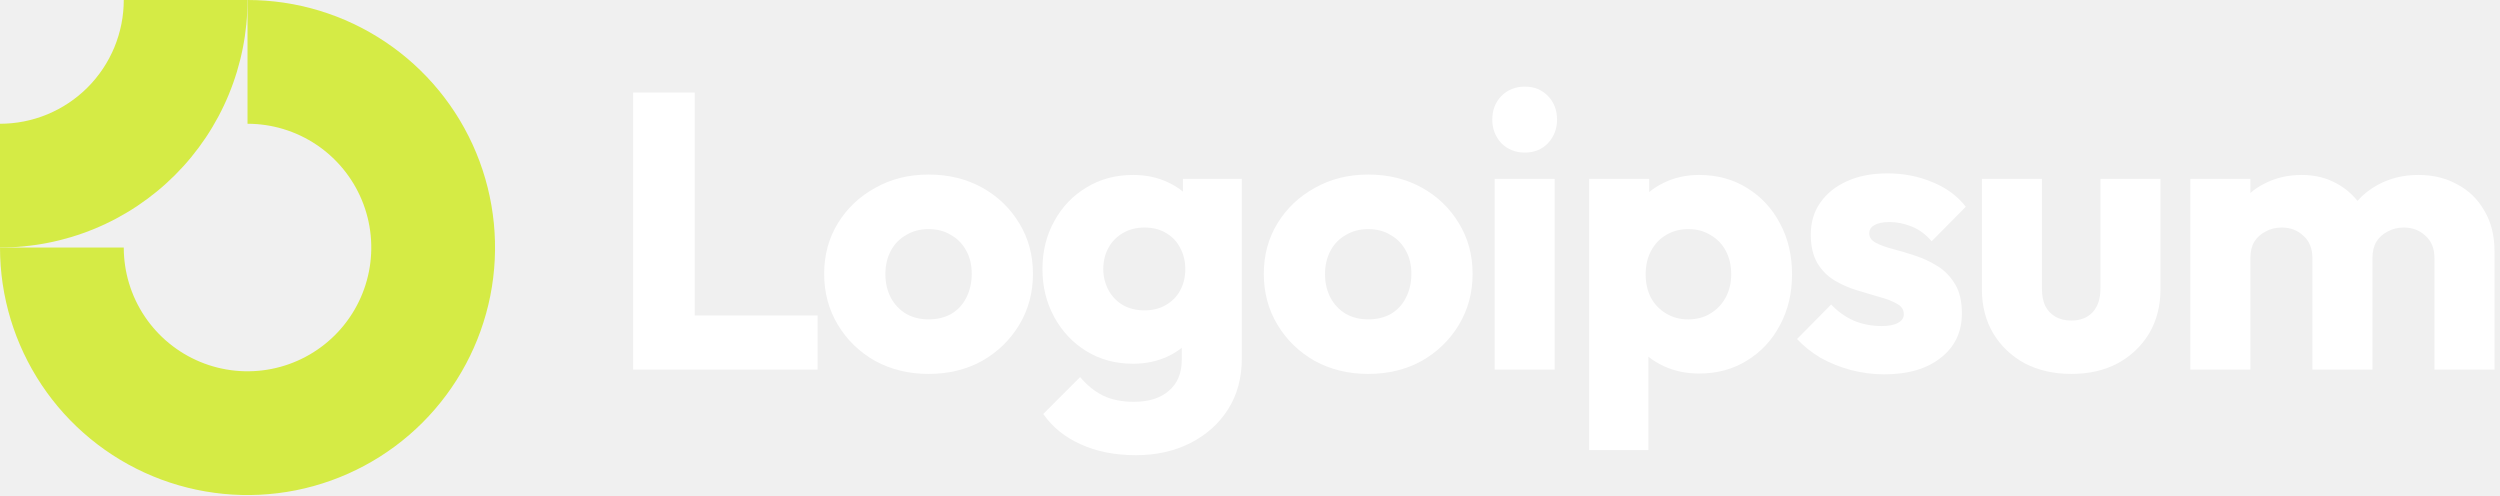
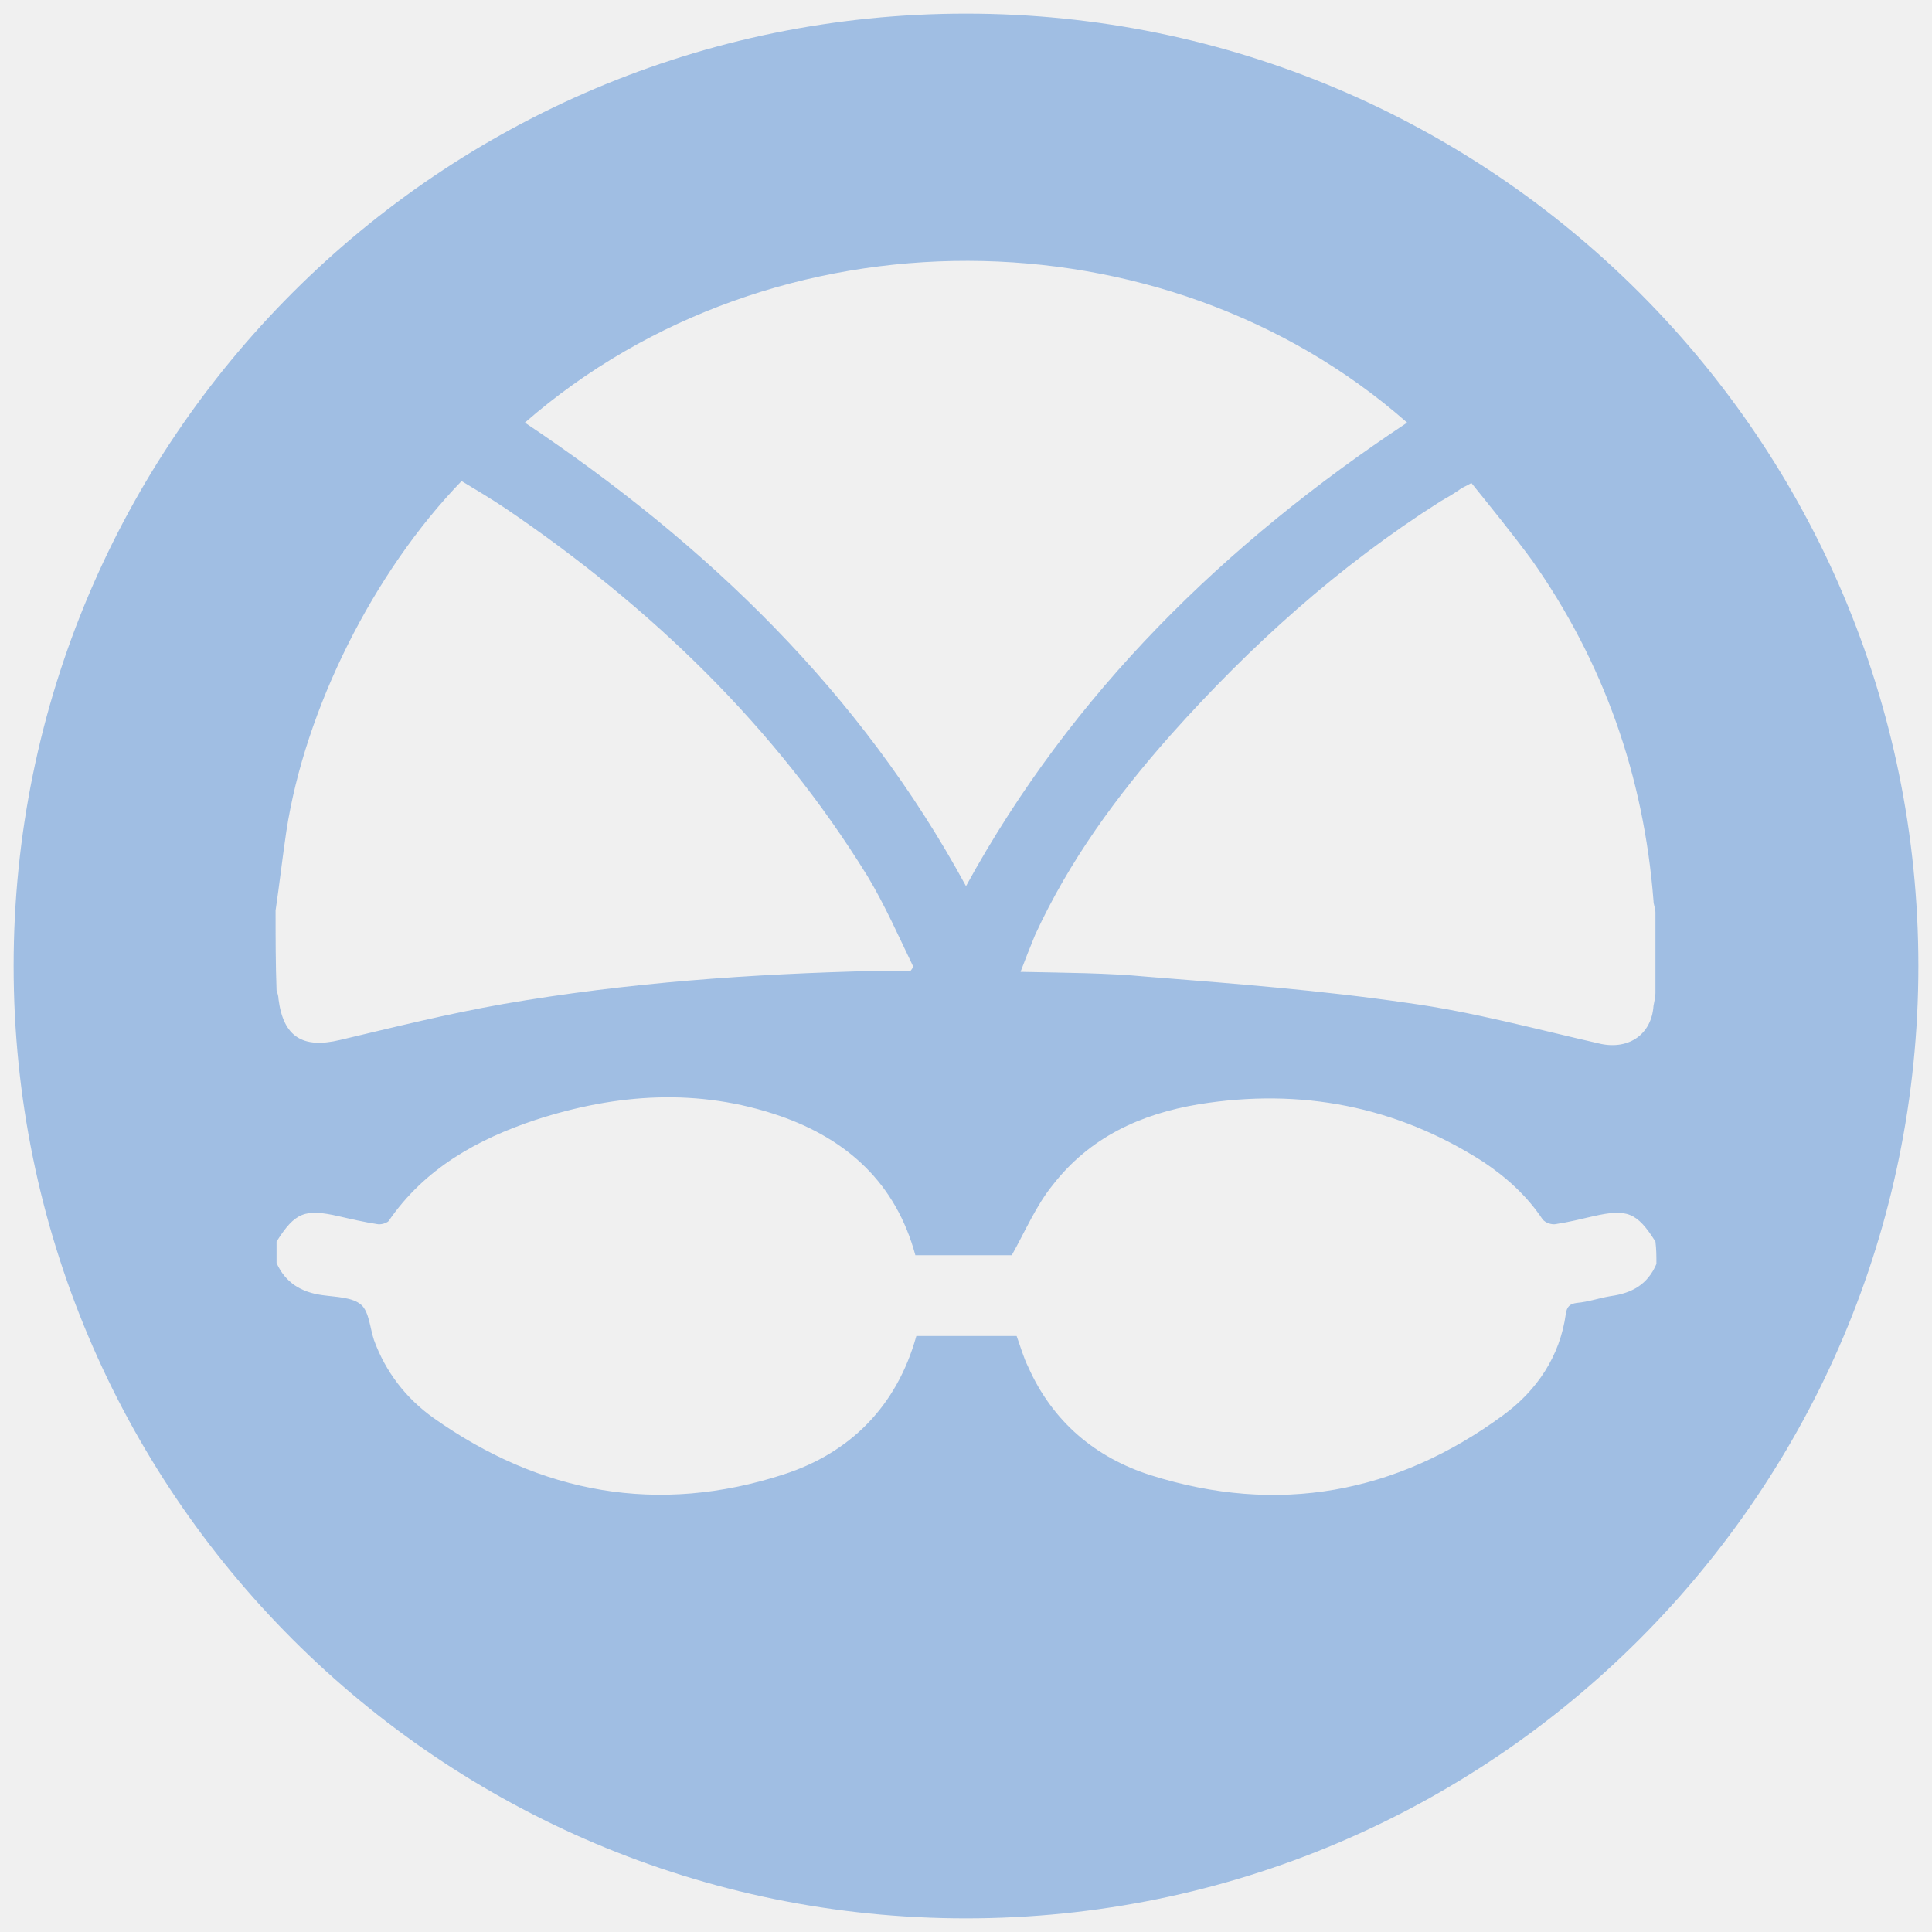
- <svg xmlns="http://www.w3.org/2000/svg" width="202" height="40" viewBox="0 0 202 40" fill="none">
-   <g clip-path="url(#clip0_427_4606)">
-     <path fill-rule="evenodd" clip-rule="evenodd" d="M25.556 11.685C23.911 10.586 21.978 10 20 10V0C23.956 0 27.822 1.173 31.111 3.371C34.4 5.568 36.964 8.692 38.478 12.346C39.991 16.001 40.387 20.022 39.616 23.902C38.844 27.781 36.939 31.345 34.142 34.142C31.345 36.939 27.781 38.844 23.902 39.616C20.022 40.387 16.001 39.991 12.346 38.478C8.692 36.964 5.568 34.4 3.371 31.111C1.173 27.822 0 23.956 0 20H10C10 21.978 10.586 23.911 11.685 25.556C12.784 27.2 14.346 28.482 16.173 29.239C18 29.996 20.011 30.194 21.951 29.808C23.891 29.422 25.672 28.47 27.071 27.071C28.47 25.672 29.422 23.891 29.808 21.951C30.194 20.011 29.996 18 29.239 16.173C28.482 14.346 27.2 12.784 25.556 11.685Z" fill="#D5EB45" />
-     <path fill-rule="evenodd" clip-rule="evenodd" d="M10 5.28493e-06C10 1.313 9.741 2.614 9.239 3.827C8.736 5.04 8 6.142 7.071 7.071C6.142 8 5.04 8.736 3.827 9.239C2.614 9.741 1.313 10 4.3711e-07 10L0 20C2.626 20 5.227 19.483 7.654 18.478C10.08 17.473 12.285 15.999 14.142 14.142C15.999 12.285 17.473 10.08 18.478 7.654C19.483 5.227 20 2.626 20 0L10 5.28493e-06Z" fill="#D5EB45" />
-     <path d="M125.619 14.452H120.767V29.864H125.619V14.452Z" fill="white" />
-     <path d="M121.307 11.567C121.814 12.074 122.448 12.328 123.209 12.328C123.97 12.328 124.594 12.074 125.08 11.567C125.567 11.038 125.81 10.404 125.81 9.664C125.81 8.903 125.567 8.268 125.08 7.761C124.594 7.254 123.97 7 123.209 7C122.448 7 121.814 7.254 121.307 7.761C120.82 8.268 120.577 8.903 120.577 9.664C120.577 10.404 120.82 11.038 121.307 11.567Z" fill="white" />
-     <path d="M51.156 29.865V7.476H56.135V25.488H66.061V29.865H51.156Z" fill="white" />
-     <path fill-rule="evenodd" clip-rule="evenodd" d="M75.027 30.213C73.442 30.213 72.004 29.865 70.715 29.167C69.446 28.448 68.442 27.476 67.702 26.249C66.962 25.023 66.592 23.649 66.592 22.127C66.592 20.605 66.962 19.241 67.702 18.036C68.442 16.831 69.446 15.879 70.715 15.182C71.983 14.463 73.421 14.104 75.027 14.104C76.634 14.104 78.072 14.452 79.34 15.15C80.609 15.848 81.613 16.81 82.353 18.036C83.093 19.241 83.463 20.605 83.463 22.127C83.463 23.649 83.093 25.023 82.353 26.249C81.613 27.476 80.609 28.448 79.34 29.167C78.072 29.865 76.634 30.213 75.027 30.213ZM75.027 25.805C75.725 25.805 76.338 25.657 76.867 25.361C77.395 25.044 77.797 24.611 78.072 24.061C78.368 23.491 78.516 22.846 78.516 22.127C78.516 21.408 78.368 20.784 78.072 20.256C77.776 19.706 77.364 19.283 76.835 18.987C76.328 18.67 75.725 18.512 75.027 18.512C74.351 18.512 73.748 18.67 73.22 18.987C72.691 19.283 72.279 19.706 71.983 20.256C71.687 20.805 71.539 21.44 71.539 22.159C71.539 22.856 71.687 23.491 71.983 24.061C72.279 24.611 72.691 25.044 73.22 25.361C73.748 25.657 74.351 25.805 75.027 25.805Z" fill="white" />
-     <path fill-rule="evenodd" clip-rule="evenodd" d="M87.306 35.891C88.595 36.483 90.086 36.779 91.777 36.779C93.426 36.779 94.896 36.451 96.185 35.795C97.475 35.14 98.49 34.231 99.23 33.068C99.969 31.905 100.34 30.531 100.34 28.945V14.453H95.583V15.488C95.229 15.191 94.827 14.941 94.378 14.738C93.553 14.337 92.612 14.136 91.555 14.136C90.139 14.136 88.881 14.474 87.781 15.15C86.682 15.806 85.815 16.715 85.181 17.878C84.547 19.02 84.23 20.309 84.23 21.747C84.23 23.163 84.547 24.453 85.181 25.616C85.815 26.779 86.682 27.698 87.781 28.375C88.881 29.051 90.139 29.39 91.555 29.39C92.591 29.39 93.532 29.189 94.378 28.787C94.787 28.592 95.157 28.363 95.487 28.099V29.072C95.487 30.151 95.139 30.986 94.441 31.578C93.764 32.17 92.824 32.466 91.619 32.466C90.646 32.466 89.811 32.297 89.113 31.958C88.437 31.62 87.824 31.123 87.274 30.468L84.293 33.449C85.033 34.506 86.037 35.32 87.306 35.891ZM94.219 24.633C93.733 24.929 93.151 25.077 92.475 25.077C91.798 25.077 91.206 24.929 90.699 24.633C90.213 24.337 89.832 23.935 89.557 23.427C89.282 22.899 89.145 22.339 89.145 21.747C89.145 21.113 89.282 20.542 89.557 20.034C89.832 19.527 90.223 19.125 90.731 18.829C91.238 18.533 91.819 18.385 92.475 18.385C93.151 18.385 93.733 18.533 94.219 18.829C94.726 19.125 95.107 19.527 95.361 20.034C95.635 20.542 95.773 21.113 95.773 21.747C95.773 22.381 95.635 22.952 95.361 23.459C95.107 23.945 94.726 24.337 94.219 24.633Z" fill="white" />
-     <path fill-rule="evenodd" clip-rule="evenodd" d="M110.551 30.213C108.965 30.213 107.527 29.865 106.238 29.167C104.969 28.448 103.965 27.476 103.225 26.249C102.485 25.023 102.115 23.649 102.115 22.127C102.115 20.605 102.485 19.241 103.225 18.036C103.965 16.831 104.969 15.879 106.238 15.182C107.506 14.463 108.944 14.104 110.551 14.104C112.157 14.104 113.595 14.452 114.863 15.15C116.132 15.848 117.136 16.81 117.876 18.036C118.616 19.241 118.986 20.605 118.986 22.127C118.986 23.649 118.616 25.023 117.876 26.249C117.136 27.476 116.132 28.448 114.863 29.167C113.595 29.865 112.157 30.213 110.551 30.213ZM110.551 25.805C111.248 25.805 111.861 25.657 112.39 25.361C112.918 25.044 113.32 24.611 113.595 24.061C113.891 23.491 114.039 22.846 114.039 22.127C114.039 21.408 113.891 20.784 113.595 20.256C113.299 19.706 112.887 19.283 112.358 18.987C111.851 18.67 111.248 18.512 110.551 18.512C109.874 18.512 109.271 18.67 108.743 18.987C108.214 19.283 107.802 19.706 107.506 20.256C107.21 20.805 107.062 21.44 107.062 22.159C107.062 22.856 107.21 23.491 107.506 24.061C107.802 24.611 108.214 25.044 108.743 25.361C109.271 25.657 109.874 25.805 110.551 25.805Z" fill="white" />
-     <path fill-rule="evenodd" clip-rule="evenodd" d="M137.281 30.182C136.246 30.182 135.294 29.982 134.427 29.58C133.971 29.368 133.559 29.116 133.191 28.823V36.366H128.402V14.453H133.254V15.517C133.606 15.229 133.997 14.98 134.427 14.77C135.294 14.347 136.246 14.136 137.281 14.136C138.74 14.136 140.03 14.485 141.15 15.182C142.292 15.88 143.18 16.831 143.814 18.036C144.47 19.241 144.797 20.616 144.797 22.159C144.797 23.702 144.47 25.077 143.814 26.282C143.18 27.487 142.292 28.438 141.15 29.136C140.03 29.834 138.74 30.182 137.281 30.182ZM136.394 25.806C137.091 25.806 137.694 25.647 138.201 25.33C138.73 25.013 139.142 24.58 139.438 24.03C139.734 23.48 139.882 22.857 139.882 22.159C139.882 21.44 139.734 20.806 139.438 20.256C139.142 19.707 138.73 19.284 138.201 18.988C137.694 18.671 137.102 18.512 136.425 18.512C135.749 18.512 135.146 18.671 134.618 18.988C134.11 19.284 133.709 19.707 133.413 20.256C133.117 20.806 132.969 21.44 132.969 22.159C132.969 22.857 133.106 23.48 133.381 24.03C133.677 24.58 134.089 25.013 134.618 25.33C135.146 25.647 135.738 25.806 136.394 25.806Z" fill="white" />
-     <path d="M149.546 29.897C150.434 30.129 151.332 30.246 152.241 30.246C154.165 30.246 155.687 29.802 156.808 28.914C157.949 28.026 158.52 26.831 158.52 25.33C158.52 24.358 158.341 23.575 157.981 22.983C157.622 22.37 157.157 21.884 156.586 21.525C156.015 21.165 155.412 20.88 154.778 20.668C154.144 20.457 153.541 20.277 152.971 20.129C152.4 19.981 151.935 19.812 151.575 19.622C151.216 19.432 151.036 19.178 151.036 18.861C151.036 18.565 151.174 18.343 151.448 18.195C151.723 18.026 152.135 17.941 152.685 17.941C153.256 17.941 153.837 18.057 154.429 18.29C155.042 18.523 155.592 18.924 156.078 19.495L158.837 16.704C158.14 15.816 157.231 15.15 156.11 14.707C155.011 14.241 153.806 14.009 152.495 14.009C151.248 14.009 150.159 14.22 149.229 14.643C148.298 15.066 147.579 15.647 147.072 16.387C146.565 17.106 146.311 17.962 146.311 18.956C146.311 19.886 146.491 20.658 146.85 21.271C147.209 21.863 147.675 22.328 148.245 22.666C148.816 23.005 149.419 23.269 150.053 23.459C150.687 23.649 151.29 23.829 151.861 23.998C152.431 24.146 152.897 24.326 153.256 24.537C153.637 24.728 153.827 25.013 153.827 25.394C153.827 25.69 153.668 25.922 153.351 26.091C153.055 26.26 152.622 26.345 152.051 26.345C151.226 26.345 150.465 26.197 149.768 25.901C149.07 25.584 148.467 25.151 147.96 24.601L145.201 27.392C145.73 27.962 146.364 28.47 147.104 28.914C147.865 29.337 148.679 29.664 149.546 29.897Z" fill="white" />
-     <path d="M167.368 30.213C165.952 30.213 164.694 29.928 163.595 29.357C162.516 28.765 161.671 27.962 161.058 26.947C160.444 25.911 160.138 24.727 160.138 23.395V14.452H164.99V23.332C164.99 23.86 165.074 24.315 165.244 24.695C165.434 25.076 165.709 25.372 166.068 25.583C166.428 25.795 166.861 25.9 167.368 25.9C168.087 25.9 168.658 25.678 169.081 25.234C169.504 24.769 169.715 24.135 169.715 23.332V14.452H174.567V23.363C174.567 24.716 174.261 25.911 173.647 26.947C173.034 27.962 172.189 28.765 171.11 29.357C170.032 29.928 168.785 30.213 167.368 30.213Z" fill="white" />
-     <path d="M181.831 14.453H176.979V29.865H181.831V20.859C181.831 20.33 181.937 19.886 182.148 19.527C182.381 19.168 182.688 18.893 183.068 18.702C183.449 18.491 183.882 18.385 184.368 18.385C185.066 18.385 185.647 18.607 186.112 19.051C186.599 19.474 186.842 20.077 186.842 20.859V29.865H191.694V20.859C191.694 20.33 191.8 19.886 192.011 19.527C192.244 19.168 192.55 18.893 192.931 18.702C193.311 18.491 193.745 18.385 194.231 18.385C194.929 18.385 195.51 18.607 195.975 19.051C196.461 19.474 196.704 20.077 196.704 20.859V29.865H201.557V20.32C201.557 19.03 201.282 17.931 200.732 17.022C200.203 16.091 199.474 15.383 198.544 14.897C197.635 14.389 196.588 14.136 195.404 14.136C194.199 14.136 193.11 14.4 192.138 14.929C191.506 15.265 190.954 15.7 190.481 16.232C190.04 15.675 189.504 15.22 188.871 14.865C188.026 14.379 187.064 14.136 185.986 14.136C184.844 14.136 183.819 14.379 182.91 14.865C182.514 15.067 182.155 15.31 181.831 15.592V14.453Z" fill="white" />
+ <svg xmlns="http://www.w3.org/2000/svg" version="1.1" id="Layer_1" x="0px" y="0px" viewBox="0 0 198.4 198.4" style="enable-background:new 0 0 198.4 198.4;" xml:space="preserve">
+   <style type="text/css">
+ 	.st0{fill:#A0BEE3;}
+ </style>
+   <g>
+     <path class="st0" d="M99.2,1.4c-54,0-97.8,43.8-97.8,97.8S45.2,197,99.2,197c54,0,97.8-43.8,97.8-97.8S153.2,1.4,99.2,1.4z    M144.5,43.4C125.8,55.8,110.1,71.1,99.2,91C88.4,71.1,72.6,55.9,53.9,43.4C79.5,21.1,119.5,21.4,144.5,43.4z M28.3,93.5   c0.4-2.7,0.7-5.4,1.1-8.1c1.9-12.5,8.9-26.6,18-36c1.5,0.9,3,1.8,4.5,2.8C66.8,62.3,79.6,74.6,89.1,90c1.8,3,3.2,6.2,4.7,9.3   c-0.1,0.1-0.2,0.3-0.3,0.4c-1.1,0-2.3,0-3.4,0c-12.9,0.3-25.7,1.2-38.4,3.4c-5.7,1-11.3,2.4-16.8,3.7c-3.8,0.9-5.8-0.3-6.3-4.2   c0-0.3-0.1-0.6-0.2-0.9C28.3,99,28.3,96.3,28.3,93.5z M170.1,129.8c-0.9,2.1-2.5,3-4.7,3.3c-1.2,0.2-2.3,0.6-3.5,0.7   c-0.7,0.1-1,0.4-1.1,1.1c-0.6,4.4-3,7.9-6.4,10.4c-11,8.1-23.2,10.3-36.2,6.2c-5.7-1.8-10.1-5.5-12.6-11.1c-0.5-1-0.8-2.1-1.2-3.2   c-3.5,0-6.9,0-10.3,0c-2,7.2-6.8,12-13.6,14.2c-12.9,4.2-25,2-36-5.8c-2.8-2-4.9-4.7-6.1-8c-0.4-1.2-0.5-2.9-1.3-3.6   c-0.9-0.8-2.6-0.8-4-1c-2.2-0.3-3.8-1.3-4.7-3.3c0-0.7,0-1.5,0-2.2c1.9-3,2.9-3.4,6.4-2.6c1.3,0.3,2.6,0.6,3.9,0.8   c0.4,0.1,1-0.1,1.2-0.3C43.6,120,49,117,55,115c8.3-2.7,16.7-3.3,25.1-0.4c6.9,2.4,11.9,6.9,13.9,14.3c3.4,0,6.8,0,9.9,0   c1.4-2.5,2.5-5.1,4.2-7.2c3.8-4.9,9-7.3,15-8.3c10.5-1.7,20.3,0.2,29.2,5.9c2.4,1.6,4.5,3.5,6.1,5.9c0.3,0.4,1,0.6,1.4,0.5   c1.3-0.2,2.5-0.5,3.8-0.8c3.5-0.8,4.5-0.4,6.4,2.6C170.1,128.3,170.1,129,170.1,129.8z M169.8,103.3c-0.2,2.9-2.5,4.5-5.4,3.9   c-6.6-1.5-13.2-3.3-19.8-4.2c-8.9-1.3-17.9-2-26.8-2.7c-4.2-0.4-8.5-0.4-13-0.5c0.5-1.3,1-2.6,1.5-3.8c3.5-7.6,8.4-14.3,13.9-20.5   c8.2-9.2,17.3-17.4,27.7-24c0.7-0.4,1.4-0.8,2.1-1.3c0.3-0.2,0.6-0.3,1.1-0.6c2.1,2.6,4.2,5.2,6.2,7.9c7.4,10.5,11.5,22.2,12.5,35   c0,0.4,0.2,0.8,0.2,1.2c0,2.8,0,5.5,0,8.3C170,102.3,169.9,102.8,169.8,103.3z" />
  </g>
-   <defs>
-     <clipPath id="clip0_427_4606">
-       <rect width="202" height="40" fill="white" />
-     </clipPath>
-   </defs>
</svg>
